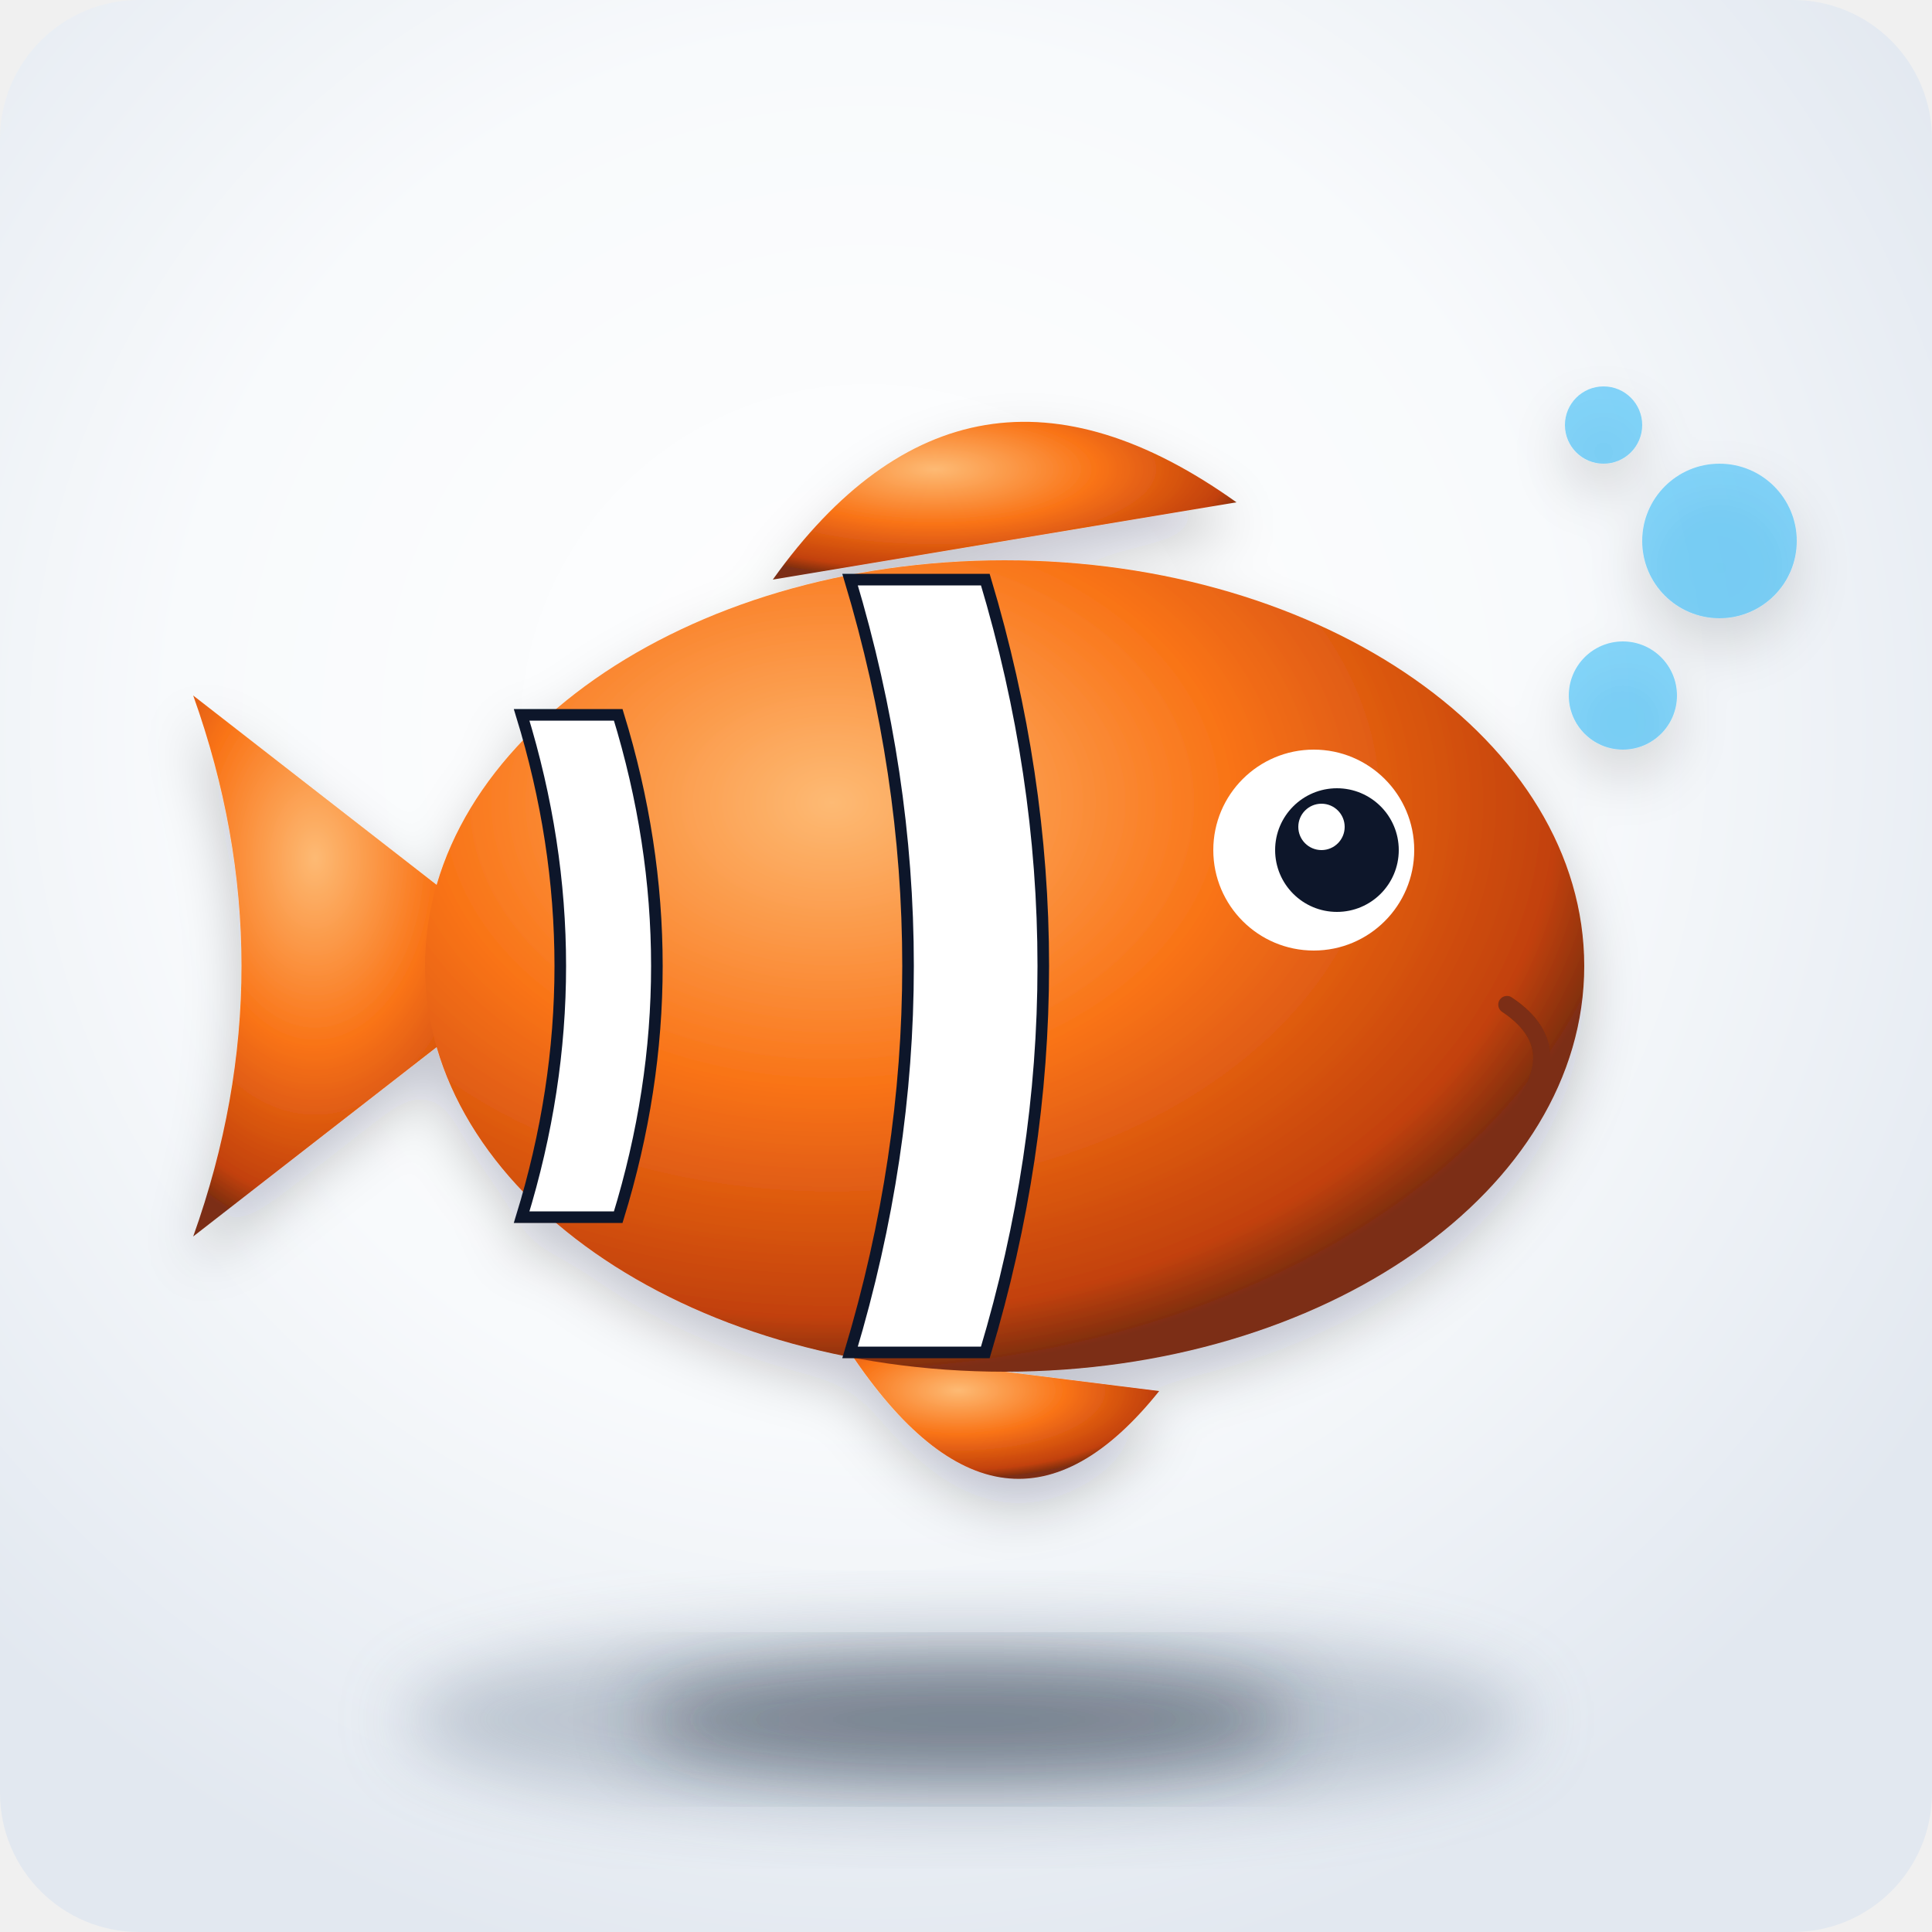
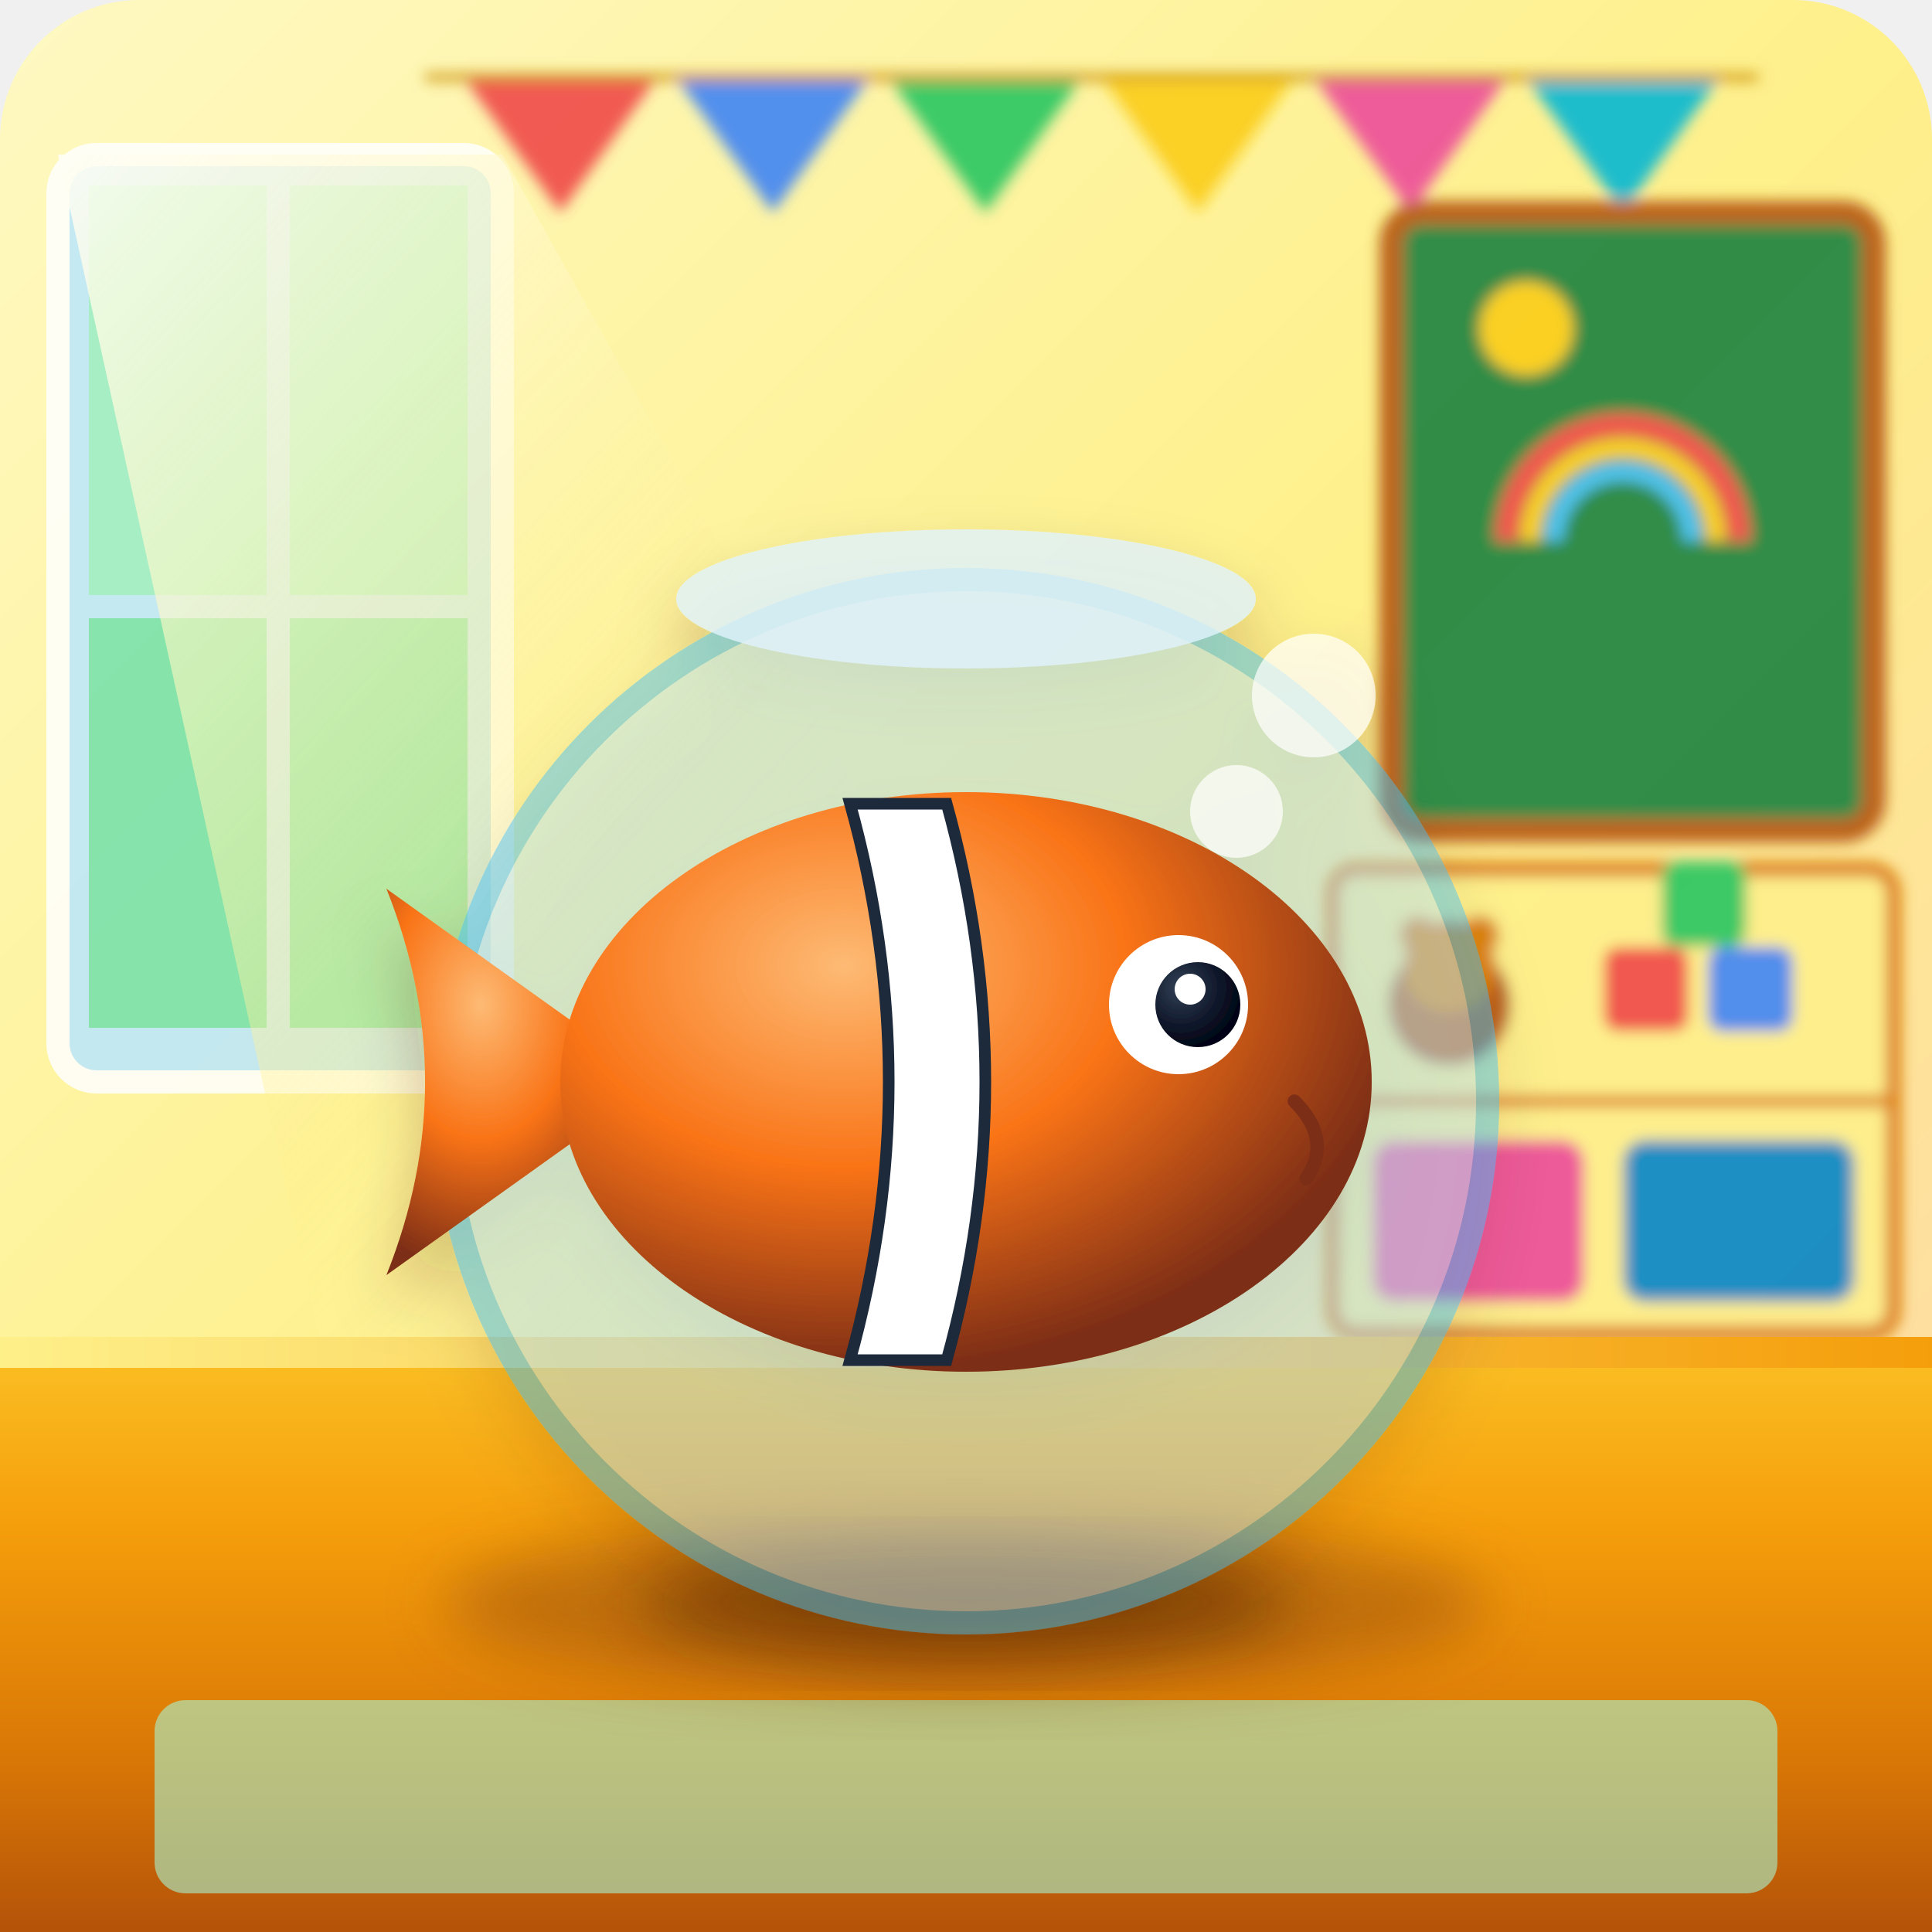
<svg xmlns="http://www.w3.org/2000/svg" viewBox="0 0 500 500" width="100%" height="100%">
  <defs>
-     <radialGradient id="bgGlow" cx="45%" cy="38%" r="65%">
-       <stop offset="0%" stop-color="#ffffff" />
-       <stop offset="55%" stop-color="#f8fafc" />
-       <stop offset="100%" stop-color="#e2e8f0" />
+     <linearGradient id="roomWall" x1="0%" y1="0%" x2="100%" y2="100%">
+       <stop offset="0%" stop-color="#fef9c3" />
+       <stop offset="50%" stop-color="#fef08a" />
+       <stop offset="100%" stop-color="#fed7aa" />
+     </linearGradient>
+     <linearGradient id="sunBeam" x1="0%" y1="0%" x2="100%" y2="100%">
+       <stop offset="0%" stop-color="#ffffff" stop-opacity="0.85" />
+       <stop offset="50%" stop-color="#fef08a" stop-opacity="0.35" />
+       <stop offset="100%" stop-color="#ffffff" stop-opacity="0" />
+     </linearGradient>
+     <linearGradient id="oakTable" x1="0%" y1="0%" x2="0%" y2="100%">
+       <stop offset="0%" stop-color="#fbbf24" />
+       <stop offset="30%" stop-color="#f59e0b" />
+       <stop offset="70%" stop-color="#d97706" />
+       <stop offset="100%" stop-color="#b45309" />
+     </linearGradient>
+     <linearGradient id="tableBevel" x1="0%" y1="0%" x2="100%" y2="0%">
+       <stop offset="0%" stop-color="#fef08a" />
+       <stop offset="100%" stop-color="#f59e0b" />
+     </linearGradient>
+     <filter id="bgBlur" x="-10%" y="-10%" width="120%" height="120%">
+       <feGaussianBlur stdDeviation="1.8" />
+     </filter>
+     <filter id="tableShadow" x="-30%" y="-30%" width="160%" height="160%">
+       <feGaussianBlur stdDeviation="8" />
+     </filter>
+     <filter id="charDepth" x="-20%" y="-20%" width="140%" height="140%">
+       <feDropShadow dx="0" dy="8" stdDeviation="8" flood-color="#451a03" flood-opacity="0.25" />
+     </filter>
+     <radialGradient id="pixarEye" cx="30%" cy="30%" r="70%">
+       <stop offset="0%" stop-color="#334155" />
+       <stop offset="65%" stop-color="#0f172a" />
+       <stop offset="100%" stop-color="#020617" />
    </radialGradient>
-     <filter id="groundShadow" x="-30%" y="-30%" width="160%" height="160%">
-       <feGaussianBlur stdDeviation="9" />
-     </filter>
-     <filter id="clayShadow" x="-25%" y="-25%" width="150%" height="150%">
-       <feDropShadow dx="0" dy="7" stdDeviation="7" flood-color="#0f172a" flood-opacity="0.22" />
-     </filter>
-     <filter id="softGlow" x="-20%" y="-20%" width="140%" height="140%">
-       <feGaussianBlur stdDeviation="3" result="blur" />
-       <feComposite in="SourceGraphic" in2="blur" operator="over" />
-     </filter>
-     <radialGradient id="fishOrange" cx="35%" cy="30%" r="70%">
+     <radialGradient id="fishOrange2" cx="35%" cy="30%" r="70%">
      <stop offset="0%" stop-color="#fdba74" />
      <stop offset="50%" stop-color="#f97316" />
-       <stop offset="90%" stop-color="#c2410c" />
      <stop offset="100%" stop-color="#7c2d12" />
    </radialGradient>
  </defs>
-   <rect width="500" height="500" rx="36" fill="url(#bgGlow)" />
-   <ellipse cx="250" cy="445" rx="145" ry="24" fill="#64748b" opacity="0.35" filter="url(#groundShadow)" />
-   <ellipse cx="250" cy="445" rx="85" ry="14" fill="#1e293b" opacity="0.45" filter="url(#groundShadow)" />
-   <g filter="url(#clayShadow)">
-     <path d="M 140 250 L 50 180 Q 75 250 50 320 Z" fill="url(#fishOrange)" />
-     <path d="M 200 150 Q 250 80 320 130 Z" fill="url(#fishOrange)" />
-     <path d="M 220 350 Q 260 410 300 360 Z" fill="url(#fishOrange)" />
-     <ellipse cx="260" cy="250" rx="150" ry="105" fill="url(#fishOrange)" />
-     <path d="M 220 150 Q 250 250 220 350 L 255 350 Q 285 250 255 150 Z" fill="#ffffff" stroke="#0f172a" stroke-width="3" />
-     <path d="M 135 185 Q 155 250 135 315 L 160 315 Q 180 250 160 185 Z" fill="#ffffff" stroke="#0f172a" stroke-width="3" />
-     <circle cx="340" cy="220" r="26" fill="#ffffff" />
-     <circle cx="346" cy="220" r="16" fill="#0f172a" />
-     <circle cx="342" cy="214" r="6" fill="#ffffff" />
-     <path d="M 390 260 Q 405 270 395 285" fill="none" stroke="#7c2d12" stroke-width="4.5" stroke-linecap="round" />
-     <circle cx="420" cy="180" r="14" fill="#38bdf8" opacity="0.6" />
-     <circle cx="445" cy="140" r="20" fill="#38bdf8" opacity="0.6" />
-     <circle cx="415" cy="110" r="10" fill="#38bdf8" opacity="0.6" />
+   <rect width="500" height="500" rx="36" fill="url(#roomWall)" />
+   <g opacity="0.85">
+     <rect x="15" y="40" width="115" height="240" rx="10" fill="#bae6fd" stroke="#ffffff" stroke-width="6" />
+     <rect x="23" y="48" width="46" height="106" fill="#86efac" opacity="0.65" />
+     <rect x="75" y="48" width="46" height="106" fill="#86efac" opacity="0.65" />
+     <rect x="23" y="160" width="46" height="106" fill="#4ade80" opacity="0.65" />
+     <rect x="75" y="160" width="46" height="106" fill="#4ade80" opacity="0.65" />
+     <polygon points="15,40 130,40 320,380 90,380" fill="url(#sunBeam)" />
+   </g>
+   <g filter="url(#bgBlur)" opacity="0.88">
+     <polygon points="120,20 145,55 170,20" fill="#ef4444" />
+     <polygon points="175,20 200,55 225,20" fill="#3b82f6" />
+     <polygon points="230,20 255,55 280,20" fill="#22c55e" />
+     <polygon points="285,20 310,55 335,20" fill="#facc15" />
+     <polygon points="340,20 365,55 390,20" fill="#ec4899" />
+     <polygon points="395,20 420,55 445,20" fill="#06b6d4" />
+     <line x1="110" y1="20" x2="455" y2="20" stroke="#ca8a04" stroke-width="2" />
+     <rect x="360" y="55" width="125" height="160" rx="8" fill="#15803d" stroke="#b45309" stroke-width="6" />
+     <path d="M 390 140 A 30 30 0 0 1 450 140" fill="none" stroke="#ef4444" stroke-width="6" />
+     <path d="M 396 140 A 24 24 0 0 1 444 140" fill="none" stroke="#facc15" stroke-width="5" />
+     <path d="M 402 140 A 18 18 0 0 1 438 140" fill="none" stroke="#38bdf8" stroke-width="5" />
+     <circle cx="395" cy="85" r="12" fill="#facc15" />
+     <rect x="345" y="225" width="145" height="120" rx="6" fill="#fef08a" stroke="#d97706" stroke-width="4" />
+     <line x1="345" y1="285" x2="490" y2="285" stroke="#d97706" stroke-width="3" />
+     <circle cx="375" cy="260" r="16" fill="#b45309" />
+     <circle cx="375" cy="250" r="12" fill="#d97706" />
+     <circle cx="367" cy="242" r="5" fill="#d97706" />
+     <circle cx="383" cy="242" r="5" fill="#d97706" />
+     <rect x="415" y="245" width="22" height="22" rx="4" fill="#ef4444" />
+     <rect x="442" y="245" width="22" height="22" rx="4" fill="#3b82f6" />
+     <rect x="430" y="223" width="22" height="22" rx="4" fill="#22c55e" />
+     <rect x="355" y="295" width="55" height="42" rx="6" fill="#ec4899" />
+     <rect x="420" y="295" width="60" height="42" rx="6" fill="#0284c7" />
+   </g>
+   <path d="M 0 350 L 500 350 L 500 500 L 0 500 Z" fill="url(#oakTable)" />
+   <rect x="0" y="346" width="500" height="8" fill="url(#tableBevel)" />
+   <rect x="40" y="440" width="420" height="50" rx="8" fill="#a7f3d0" opacity="0.6" />
+   <ellipse cx="250" cy="415" rx="135" ry="22" fill="#78350f" opacity="0.38" filter="url(#tableShadow)" />
+   <ellipse cx="250" cy="415" rx="85" ry="14" fill="#451a03" opacity="0.45" filter="url(#tableShadow)" />
+   <g filter="url(#charDepth)">
+     <circle cx="250" cy="285" r="135" fill="#bae6fd" opacity="0.45" stroke="#38bdf8" stroke-width="6" />
+     <ellipse cx="250" cy="155" rx="75" ry="18" fill="#e0f2fe" opacity="0.8" />
+     <path d="M 170 280 L 100 230 Q 120 280 100 330 Z" fill="url(#fishOrange2)" />
+     <ellipse cx="250" cy="280" rx="105" ry="75" fill="url(#fishOrange2)" />
+     <path d="M 220 208 Q 240 280 220 352 L 245 352 Q 265 280 245 208 Z" fill="#ffffff" stroke="#1e293b" stroke-width="3" />
+     <circle cx="305" cy="260" r="18" fill="#ffffff" />
+     <circle cx="310" cy="260" r="11" fill="url(#pixarEye)" />
+     <circle cx="308" cy="256" r="4" fill="#ffffff" />
+     <path d="M 335 285 Q 345 295 338 305" fill="none" stroke="#7c2d12" stroke-width="3.5" stroke-linecap="round" />
+     <circle cx="320" cy="210" r="12" fill="#ffffff" opacity="0.7" />
+     <circle cx="340" cy="180" r="16" fill="#ffffff" opacity="0.7" />
  </g>
</svg>
